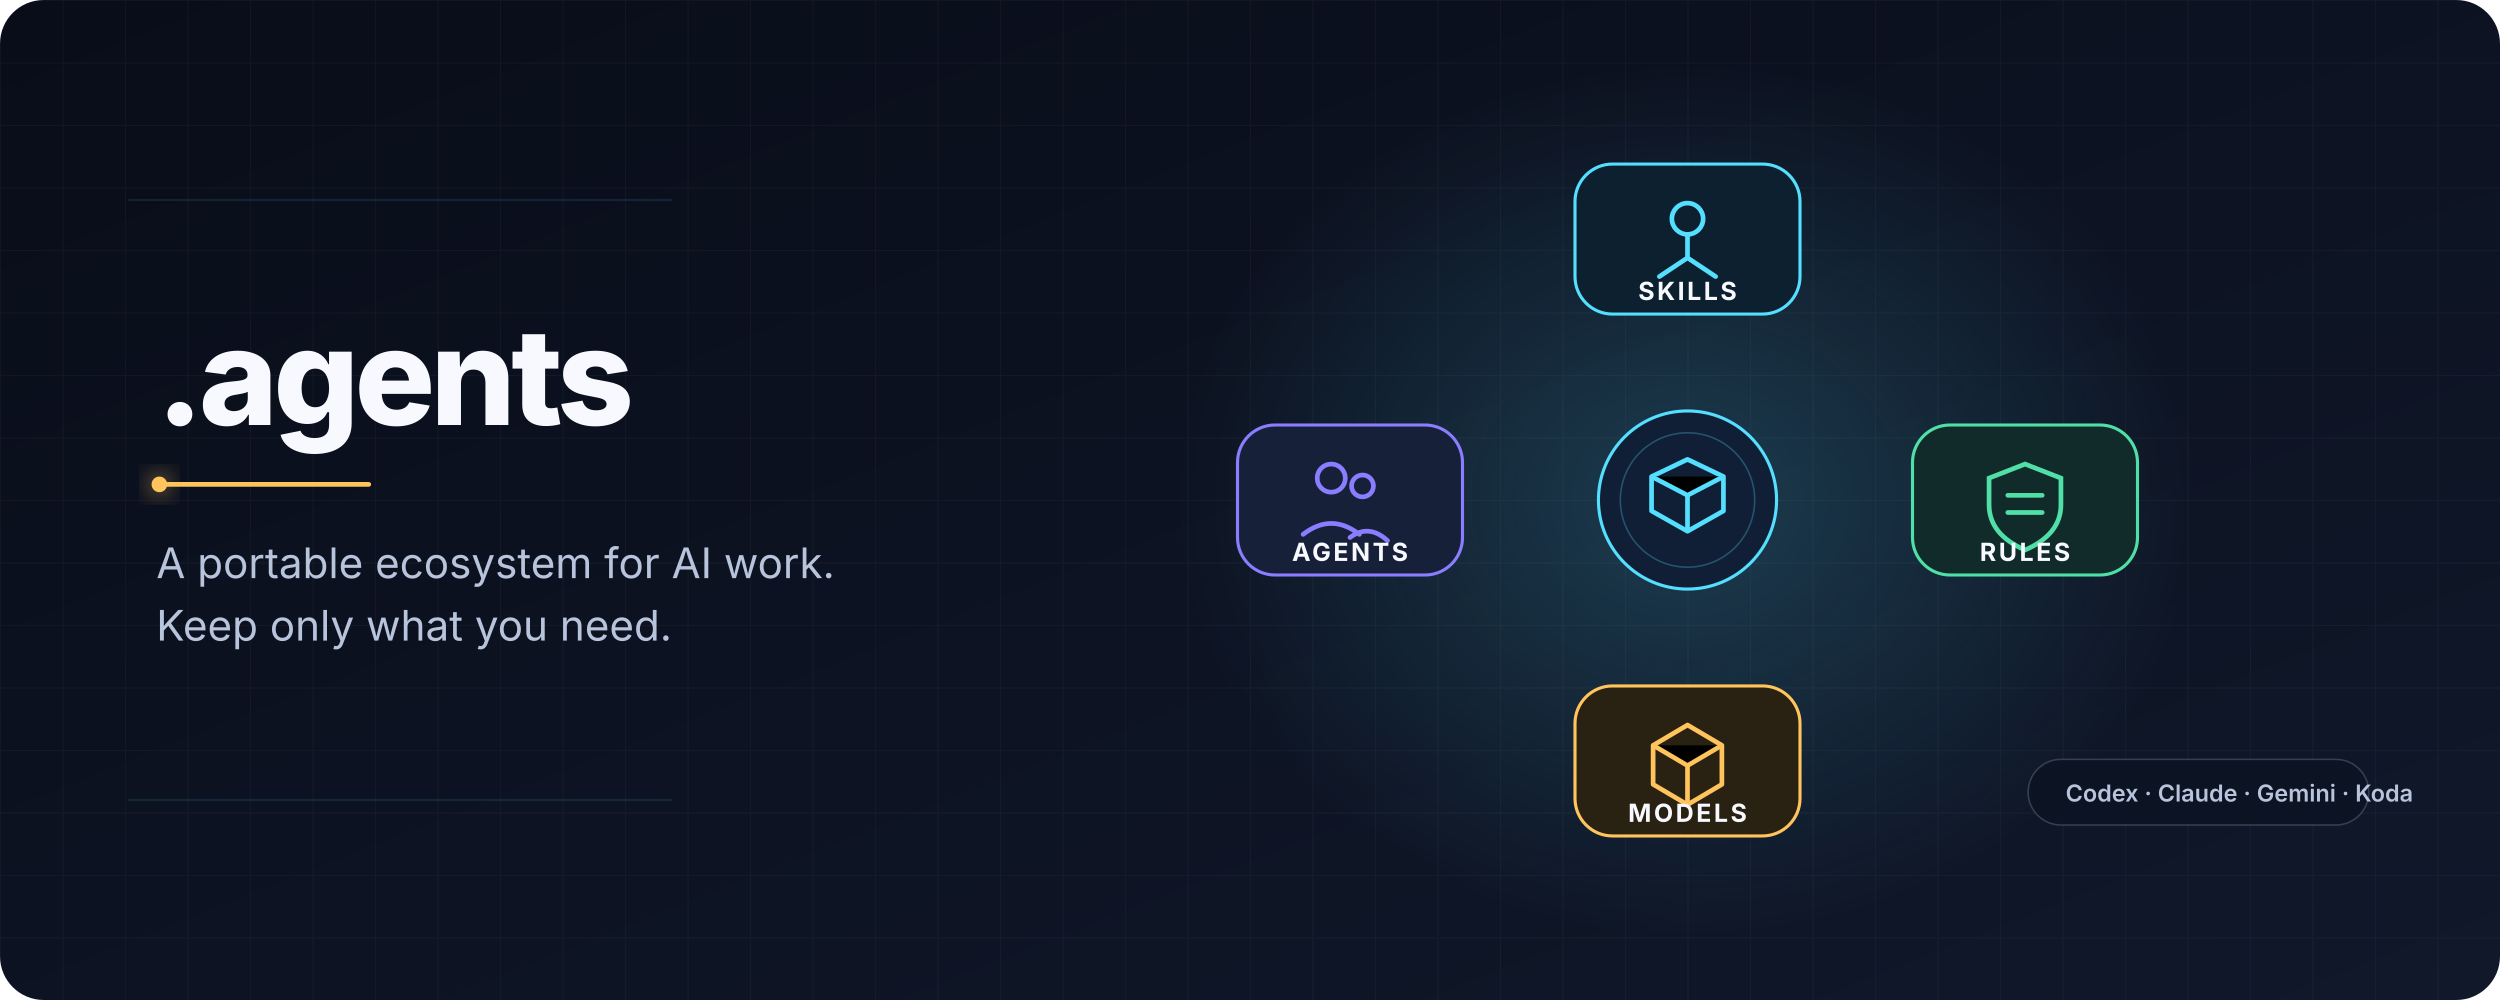
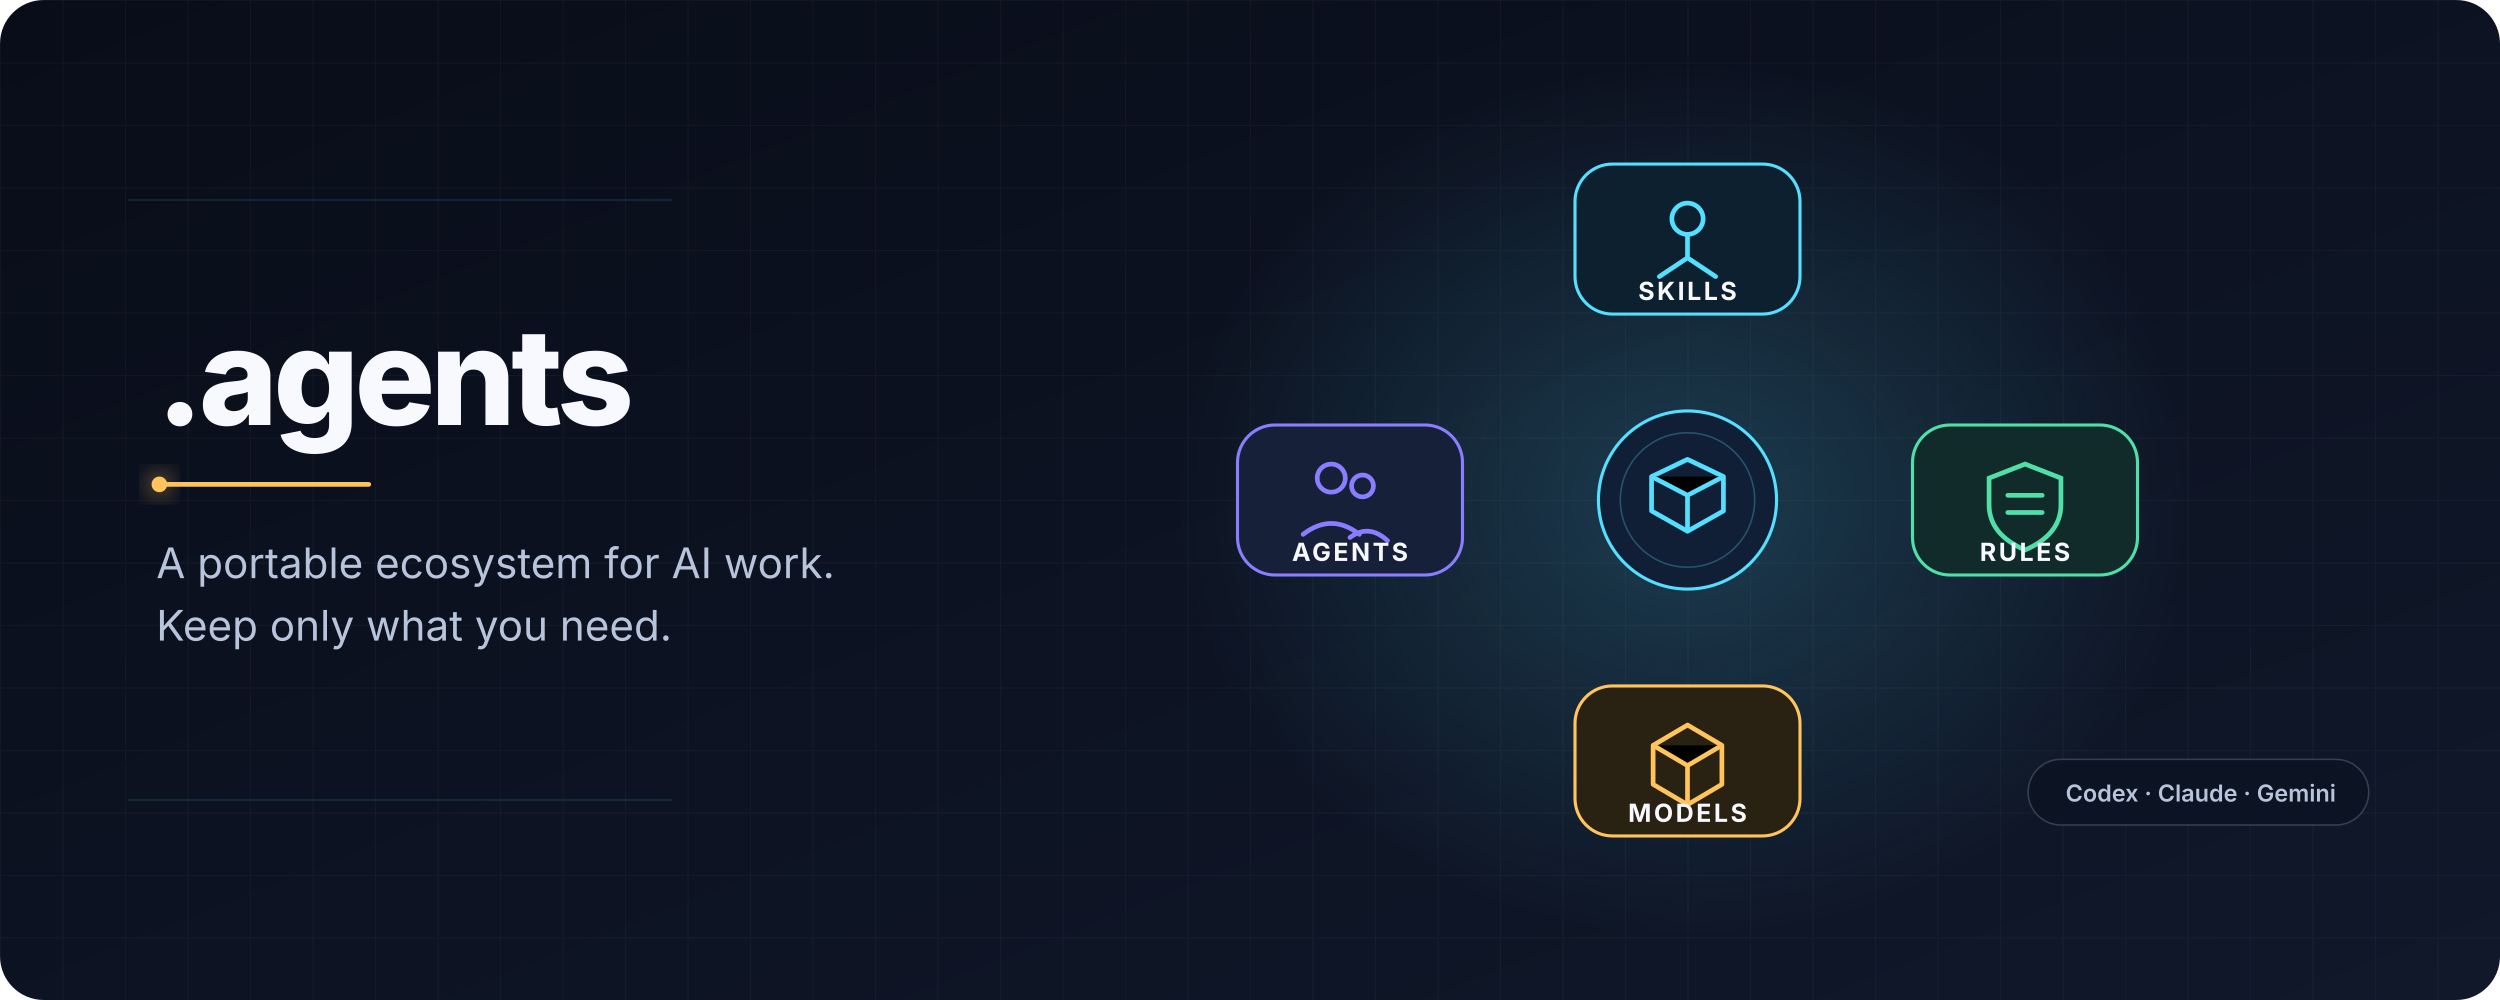
<svg xmlns="http://www.w3.org/2000/svg" width="1600" height="640" viewBox="0 0 1600 640" role="img" aria-labelledby="title desc">
  <defs>
    <linearGradient id="background" x1="0" y1="0" x2="1" y2="1">
      <stop stop-color="#090d19" />
      <stop offset="1" stop-color="#10182a" />
    </linearGradient>
    <radialGradient id="aura" cx="50%" cy="50%" r="50%">
      <stop stop-color="#55dfff" stop-opacity=".2" />
      <stop offset="1" stop-color="#55dfff" stop-opacity="0" />
    </radialGradient>
    <linearGradient id="link" x1="0" y1="0" x2="1" y2="1">
      <stop stop-color="#55dfff" />
      <stop offset="1" stop-color="#8a7dff" />
    </linearGradient>
    <filter id="glow" x="-80%" y="-80%" width="260%" height="260%">
      <feGaussianBlur stdDeviation="8" result="blur" />
      <feMerge>
        <feMergeNode in="blur" />
        <feMergeNode in="SourceGraphic" />
      </feMerge>
    </filter>
    <pattern id="grid" width="40" height="40" patternUnits="userSpaceOnUse">
      <path d="M40 0H0V40" fill="none" stroke="#cbd6ee" stroke-opacity=".05" />
    </pattern>
    <style>.brand{font:800 86px Inter,ui-sans-serif,system-ui,sans-serif;letter-spacing:-3px;fill:#f7f9ff}.tagline{font:400 27px Inter,ui-sans-serif,system-ui,sans-serif;fill:#b8c4dc}.label{font:700 16px Inter,ui-sans-serif,system-ui,sans-serif;letter-spacing:1.6px;fill:#f7f9ff;text-anchor:middle}.host{font:600 15px Inter,ui-sans-serif,system-ui,sans-serif;fill:#b8c4dc}</style>
  </defs>
  <rect width="1600" height="640" rx="28" fill="url(#background)" />
  <rect width="1600" height="640" rx="28" fill="url(#grid)" />
  <ellipse cx="1080" cy="320" rx="330" ry="280" fill="url(#aura)" />
  <path d="M82 128H430M82 512H430" stroke="#55dfff" stroke-opacity=".13" />
  <text class="brand" x="100" y="272">.agents</text>
  <path d="M102 310H236" stroke="#ffc45b" stroke-width="3" stroke-linecap="round" />
  <circle cx="102" cy="310" r="5" fill="#ffc45b" filter="url(#glow)" />
  <text class="tagline" x="100" y="370">A portable ecosystem for AI work.</text>
  <text class="tagline" x="100" y="410">Keep only what you need.</text>
  <g fill="none" stroke="url(#link)" stroke-width="2.5" stroke-linecap="round">
    <path d="M1080 201V263" />
    <path d="M936 320H1023" />
    <path d="M1137 320H1224" />
    <path d="M1080 377V439" />
  </g>
  <g transform="translate(1023 263)">
    <circle cx="57" cy="57" r="57" fill="#111f36" stroke="#55dfff" stroke-width="2" />
    <circle cx="57" cy="57" r="43" fill="none" stroke="#55dfff" stroke-opacity=".28" />
    <path d="M57 31L80 42V64L57 77 34 64V42Z" fill="none" stroke="#55dfff" stroke-width="3" stroke-linejoin="round" />
    <path d="M34 42L57 54 80 42M57 54V77" stroke="#55dfff" stroke-width="3" stroke-linejoin="round" />
  </g>
  <g transform="translate(1008 105)">
    <rect width="144" height="96" rx="24" fill="#0d2030" stroke="#55dfff" stroke-width="2" />
    <circle cx="72" cy="35" r="10" fill="none" stroke="#55dfff" stroke-width="3" />
    <path d="M72 45V60M54 72L72 60 90 72" fill="none" stroke="#55dfff" stroke-width="3" stroke-linecap="round" />
    <text class="label" x="72" y="87">SKILLS</text>
  </g>
  <g transform="translate(792 272)">
    <rect width="144" height="96" rx="24" fill="#172039" stroke="#8a7dff" stroke-width="2" />
    <circle cx="60" cy="34" r="9" fill="none" stroke="#8a7dff" stroke-width="3" />
    <circle cx="80" cy="39" r="7" fill="none" stroke="#8a7dff" stroke-width="3" />
    <path d="M42 70Q60 56 78 70M72 72Q84 63 96 74" fill="none" stroke="#8a7dff" stroke-width="3" stroke-linecap="round" />
    <text class="label" x="72" y="87">AGENTS</text>
  </g>
  <g transform="translate(1224 272)">
    <rect width="144" height="96" rx="24" fill="#102b29" stroke="#50dfa7" stroke-width="2" />
    <path d="M72 25L95 34V51Q95 70 72 80Q49 70 49 51V34Z" fill="none" stroke="#50dfa7" stroke-width="3" />
    <path d="M61 45H83M61 56H83" stroke="#50dfa7" stroke-width="3" stroke-linecap="round" />
    <text class="label" x="72" y="87">RULES</text>
  </g>
  <g transform="translate(1008 439)">
    <rect width="144" height="96" rx="24" fill="#292112" stroke="#ffc45b" stroke-width="2" />
    <path d="M72 25L94 38V63L72 76 50 63V38Z" fill="none" stroke="#ffc45b" stroke-width="3" stroke-linejoin="round" />
    <path d="M50 38L72 51 94 38M72 51V76" stroke="#ffc45b" stroke-width="3" stroke-linejoin="round" />
    <text class="label" x="72" y="87">MODELS</text>
  </g>
  <g transform="translate(1298 486)">
    <rect width="218" height="42" rx="21" fill="#0c1424" stroke="#c6d2e8" stroke-opacity=".22" />
-     <text class="host" x="24" y="27">Codex · Claude · Gemini · Koda</text>
+     <text class="host" x="24" y="27">Codex · Claude · Gemini</text>
  </g>
</svg>
